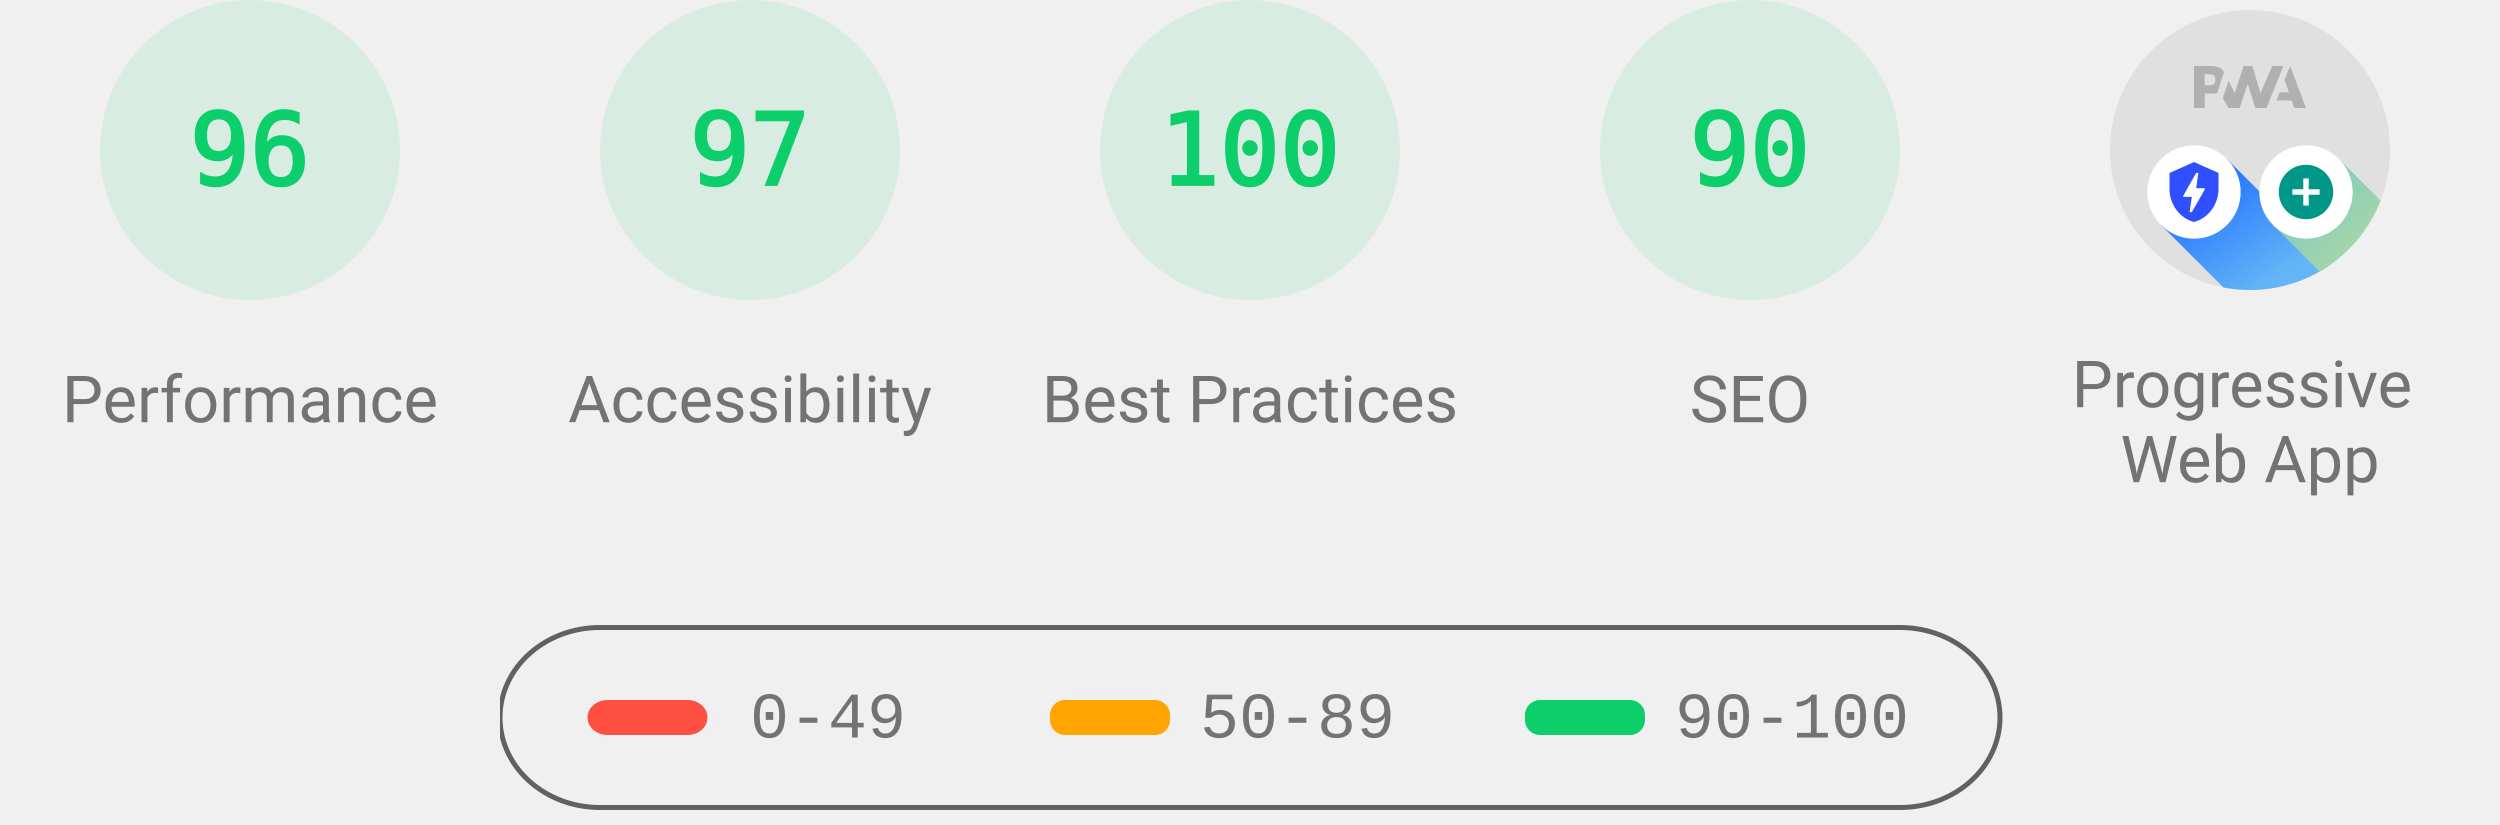
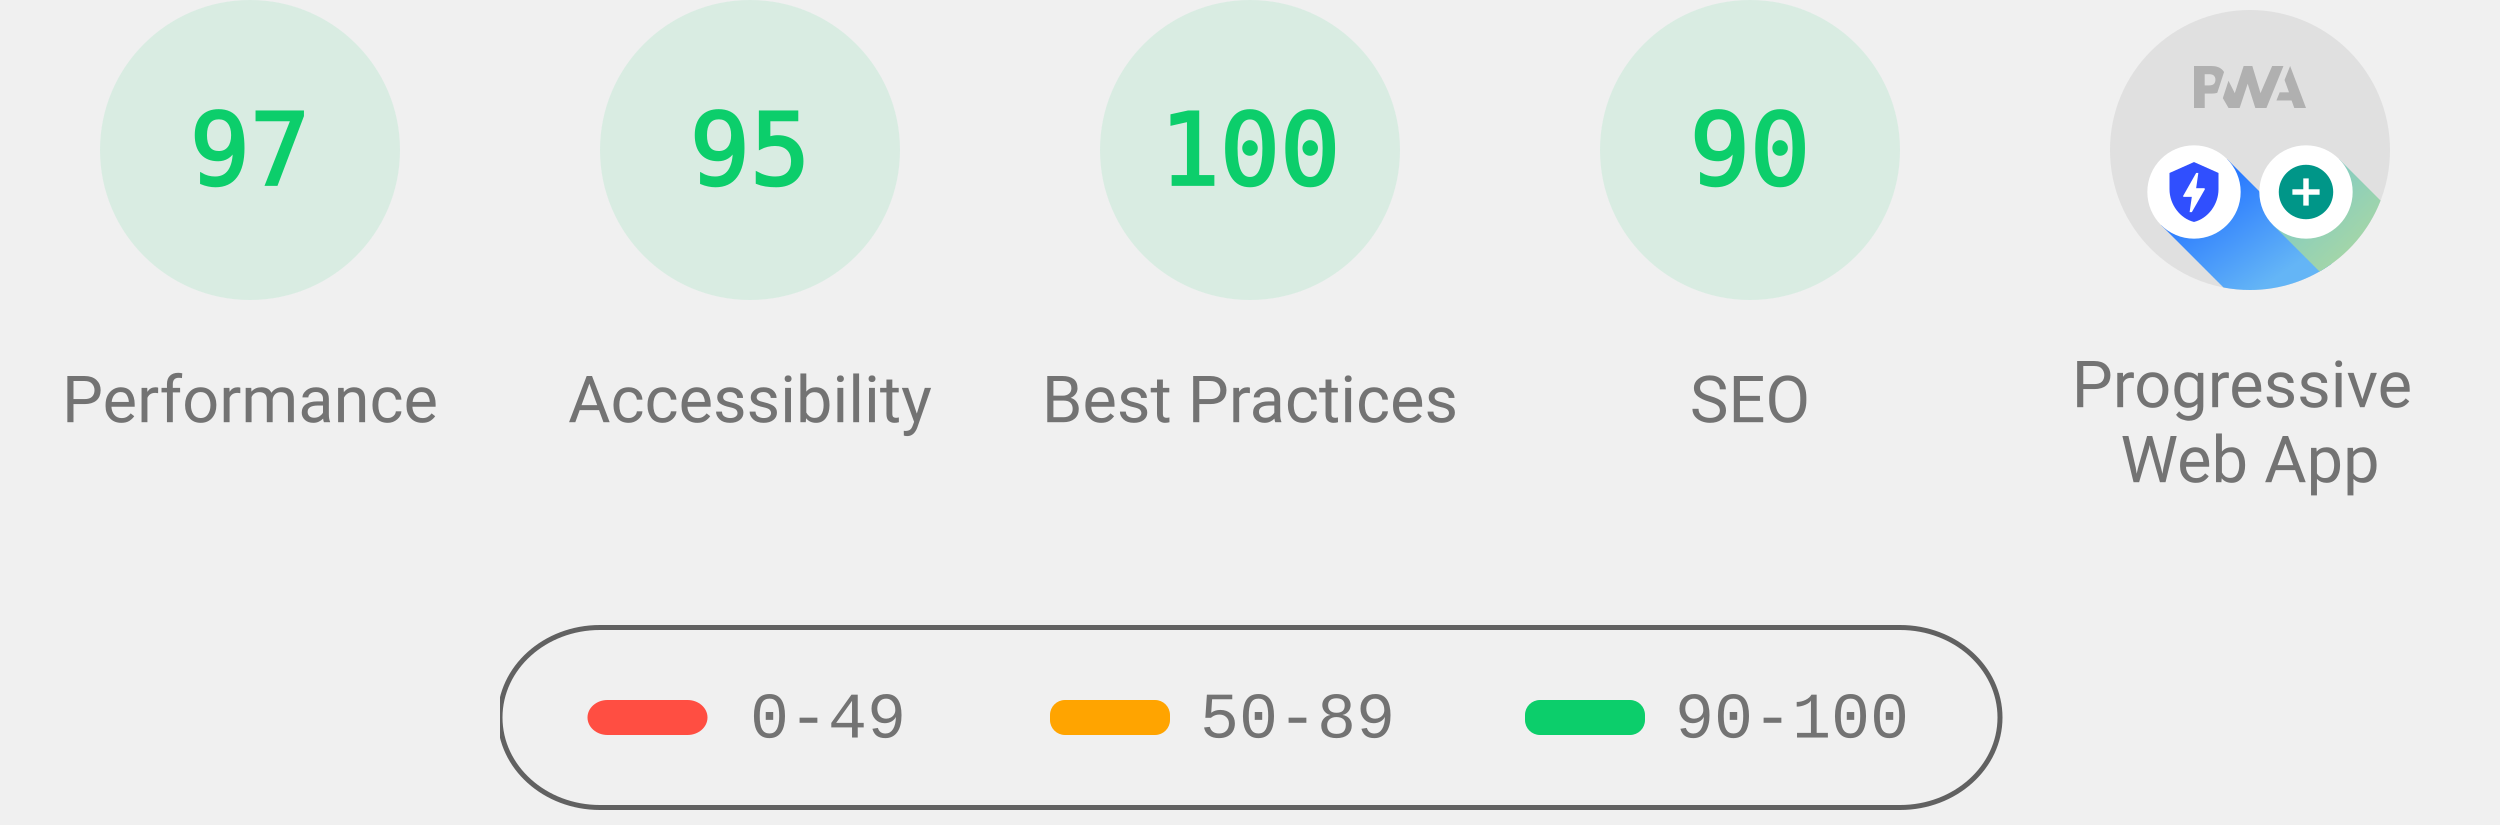
<svg xmlns="http://www.w3.org/2000/svg" class="theme--agnostic" fill="none" width="1000" height="330">
  <style>
			.gauge-base {
				opacity: 0.1
			}

			.gauge-arc {
				fill: none;
				animation-delay: 250ms;
				stroke-linecap: round;
				transform: rotate(-90deg);
				transform-origin: 100px 60px;
				animation: load-gauge 1s ease forwards
			}

			.guage-text {
				font-size: 40px;
				font-family: monospace;
				text-align: center
			}

			.guage-red {
				color: #ff4e42;
				fill: #ff4e42;
				stroke: #ff4e42
			}
			.guage-orange {
				color: #ffa400;
				fill: #ffa400;
				stroke: #ffa400
			}
			.guage-green {
				color: #0cce6b;
				fill: #0cce6b;
				stroke: #0cce6b
			}
			.theme--agnostic .guage-undefined {
				color: #5c5c5c;
				fill: #5c5c5c;
				stroke: #5c5c5c
			}
			.theme--light .guage-undefined {
				color: #1e1e1e;
				fill: #1e1e1e;
				stroke: #1e1e1e
			}
			.theme--dark .guage-undefined {
				color: #f5f5f5;
				fill: #f5f5f5;
				stroke: #f5f5f5
			}

			.guage-title {
				stroke: none;
				font-size: 26px;
				line-height: 26px;
				font-family: Roboto, Halvetica, Arial, sans-serif
			}
			.metric.guage-title {
				font-family: 'Courier New', Courier, monospace
			}
			.theme--agnostic .guage-title {
				color: #737373;
				fill: #737373
			}
			.theme--light .guage-title {
				color: #212121;
				fill: #212121
			}
			.theme--dark .guage-title {
				color: #f5f5f5;
				fill: #f5f5f5
			}

			@keyframes load-gauge {
				from {
					stroke-dasharray: 0 352.858
				}
			}
			.lh-gauge--pwa__disc {
				fill: #e0e0e0
			}
			.lh-gauge--pwa__logo {
				position: relative;
				fill: #b0b0b0
			}
			.lh-gauge--pwa__invisible {
				display: none
			}
			.lh-gauge--pwa__visible {
				display: inline
			}
			.guage-invisible {
				display: none
			}
			.lh-gauge--pwa__logo--primary-color {
				fill: #304ffe
			}
			.theme--agnostic .lh-gauge--pwa__logo--secondary-color {
				fill: #787878
			}
			.theme--light .lh-gauge--pwa__logo--secondary-color {
				fill: #3d3d3d
			}
			.theme--dark .lh-gauge--pwa__logo--secondary-color {
				fill: #d8b6b6
			}
			.theme--light #svg_2 {
				stroke: #00000022
			}
			.theme--agnostic #svg_2 {
				stroke: #616161
			}
			.theme--light #svg_2 {
				stroke: #00000022
			}
			.theme--dark #svg_2 {
				stroke: #f5f5f566
			}
		</style>
  <svg class="guage-div guage-perf guage-green" viewBox="0 0 200 200" width="200" height="200" x="0" y="0">
    <circle class="gauge-base" r="56" cx="100" cy="60" stroke-width="8" />
-     <circle class="gauge-arc guage-arc-1" r="56" cx="100" cy="60" stroke-width="8" style="stroke-dasharray: 337.784, 351.858;" />
-     <text class="guage-text" x="100px" y="60px" alignment-baseline="central" dominant-baseline="central" text-anchor="middle">96</text>
+     <circle class="gauge-arc guage-arc-1" r="56" cx="100" cy="60" stroke-width="8" style="stroke-dasharray: 341.302, 351.858;" />
+     <text class="guage-text" x="100px" y="60px" alignment-baseline="central" dominant-baseline="central" text-anchor="middle">97</text>
    <text class="guage-title" x="100px" y="160px" alignment-baseline="central" dominant-baseline="central" text-anchor="middle">Performance</text>
  </svg>,<svg class="guage-div guage-perf guage-green" viewBox="0 0 200 200" width="200" height="200" x="200" y="0">
    <circle class="gauge-base" r="56" cx="100" cy="60" stroke-width="8" />
-     <circle class="gauge-arc guage-arc-1" r="56" cx="100" cy="60" stroke-width="8" style="stroke-dasharray: 341.302, 351.858;" />
-     <text class="guage-text" x="100px" y="60px" alignment-baseline="central" dominant-baseline="central" text-anchor="middle">97</text>
+     <circle class="gauge-arc guage-arc-1" r="56" cx="100" cy="60" stroke-width="8" style="stroke-dasharray: 334.265, 351.858;" />
+     <text class="guage-text" x="100px" y="60px" alignment-baseline="central" dominant-baseline="central" text-anchor="middle">95</text>
    <text class="guage-title" x="100px" y="160px" alignment-baseline="central" dominant-baseline="central" text-anchor="middle">Accessibility</text>
  </svg>,<svg class="guage-div guage-perf guage-green" viewBox="0 0 200 200" width="200" height="200" x="400" y="0">
    <circle class="gauge-base" r="56" cx="100" cy="60" stroke-width="8" />
    <circle class="gauge-arc guage-arc-1" r="56" cx="100" cy="60" stroke-width="8" style="stroke-dasharray: 351.858, 351.858;" />
    <text class="guage-text" x="100px" y="60px" alignment-baseline="central" dominant-baseline="central" text-anchor="middle">100</text>
    <text class="guage-title" x="100px" y="160px" alignment-baseline="central" dominant-baseline="central" text-anchor="middle">Best Practices</text>
  </svg>,<svg class="guage-div guage-perf guage-green" viewBox="0 0 200 200" width="200" height="200" x="600" y="0">
    <circle class="gauge-base" r="56" cx="100" cy="60" stroke-width="8" />
    <circle class="gauge-arc guage-arc-1" r="56" cx="100" cy="60" stroke-width="8" style="stroke-dasharray: 316.672, 351.858;" />
    <text class="guage-text" x="100px" y="60px" alignment-baseline="central" dominant-baseline="central" text-anchor="middle">90</text>
    <text class="guage-title" x="100px" y="160px" alignment-baseline="central" dominant-baseline="central" text-anchor="middle">SEO</text>
  </svg>,<svg class="guage-div guage-pwa" viewBox="0 0 200 200" width="200" height="200" x="800" y="0">
    <svg viewBox="0 0 60 60" width="112" height="112" x="44" y="4">
      <defs>
        <linearGradient id="lh-gauge--pwa__check-circle__gradient-0" x1="50%" y1="0%" x2="50%" y2="100%">
          <stop stop-color="#00C852" offset="0%" />
          <stop stop-color="#009688" offset="100%" />
        </linearGradient>
        <linearGradient id="lh-gauge--pwa__installable__shadow-gradient-0" x1="76.056%" x2="24.111%" y1="82.995%" y2="24.735%">
          <stop stop-color="#A5D6A7" offset="0%" />
          <stop stop-color="#80CBC4" offset="100%" />
        </linearGradient>
        <linearGradient id="lh-gauge--pwa__fast-reliable__shadow-gradient-0" x1="76.056%" y1="82.995%" x2="25.678%" y2="26.493%">
          <stop stop-color="#64B5F6" offset="0%" />
          <stop stop-color="#2979FF" offset="100%" />
        </linearGradient>
        <g id="lh-gauge--pwa__fast-reliable-badge-0">
          <circle fill="#FFFFFF" cx="10" cy="10" r="10" />
          <path fill="#304FFE" d="M10 3.58l5.25 2.34v3.5c0 3.23-2.24 6.26-5.25 7-3.01-.74-5.25-3.77-5.25-7v-3.5L10 3.58zm-.47 10.74l2.76-4.83.03-.07c.04-.08 0-.24-.22-.24h-1.64l.47-3.26h-.47l-2.7 4.77c-.02.01.05-.1-.04.05-.09.16-.1.31.18.31h1.63l-.47 3.27h.47z" />
        </g>
        <g id="lh-gauge--pwa__installable-badge-0">
          <circle fill="#FFFFFF" cx="10" cy="10" r="10" />
          <path fill="#009688" d="M10 4.167A5.835 5.835 0 0 0 4.167 10 5.835 5.835 0 0 0 10 15.833 5.835 5.835 0 0 0 15.833 10 5.835 5.835 0 0 0 10 4.167zm2.917 6.416h-2.334v2.334H9.417v-2.334H7.083V9.417h2.334V7.083h1.166v2.334h2.334v1.166z" />
        </g>
      </defs>
      <g stroke="none" fill-rule="nonzero">
        <circle class="lh-gauge--pwa__disc" cx="30" cy="30" r="30" />
        <g class="lh-gauge--pwa__logo">
          <path d="M35.66 19.39l.7-1.75h2L37.4 15 38.6 12l3.4 9h-2.51l-.58-1.61z" />
          <path d="M33.52 21l3.65-9h-2.42l-2.5 5.82L30.5 12h-1.86l-1.9 5.82-1.35-2.65-1.21 3.72L25.4 21h2.38l1.72-5.2 1.64 5.2z" />
          <path fill-rule="nonzero" d="M20.3 17.91h1.48c.45 0 .85-.05 1.2-.15l.39-1.18 1.07-3.3a2.64 2.64 0 0 0-.28-.37c-.55-.6-1.36-.91-2.42-.91H18v9h2.3V17.9zm1.96-3.84c.22.22.33.5.33.87 0 .36-.1.65-.29.87-.2.23-.59.35-1.15.35h-.86v-2.41h.87c.52 0 .89.1 1.1.32z" />
        </g>
        <rect class="lh-gauge--pwa__component lh-gauge--pwa__na-line lh-gauge--pwa__invisible" fill="#FFFFFF" x="20" y="32" width="20" height="4" rx="2" />
        <g class="lh-gauge--pwa__component lh-gauge--pwa__fast-reliable-badge lh-gauge--pwa__invisible" transform="translate(20, 29)">
          <path fill="url(#lh-gauge--pwa__fast-reliable__shadow-gradient-0)" d="M33.63 19.49A30 30 0 0 1 16.2 30.36L3 17.14 17.14 3l16.49 16.49z" />
          <use href="#lh-gauge--pwa__fast-reliable-badge-0" />
        </g>
        <g class="lh-gauge--pwa__component lh-gauge--pwa__installable-badge lh-gauge--pwa__invisible" transform="translate(20, 29)">
          <path fill="url(#lh-gauge--pwa__installable__shadow-gradient-0)" d="M33.629 19.487c-4.272 5.453-10.391 9.39-17.415 10.869L3 17.142 17.142 3 33.63 19.487z" />
          <use href="#lh-gauge--pwa__installable-badge-0" />
        </g>
        <g class="lh-gauge--pwa__component lh-gauge--pwa__fast-reliable-installable-badges lh-gauge--pwa__visible">
          <g transform="translate(8, 29)">
            <path fill="url(#lh-gauge--pwa__fast-reliable__shadow-gradient-0)" d="M16.321 30.463L3 17.143 17.142 3l22.365 22.365A29.864 29.864 0 0 1 22 31c-1.942 0-3.84-.184-5.679-.537z" />
            <use href="#lh-gauge--pwa__fast-reliable-badge-0" />
          </g>
          <g transform="translate(32, 29)">
            <path fill="url(#lh-gauge--pwa__installable__shadow-gradient-0)" d="M25.982 11.84a30.107 30.107 0 0 1-13.08 15.203L3 17.143 17.142 3l8.84 8.84z" />
            <use href="#lh-gauge--pwa__installable-badge-0" />
          </g>
        </g>
        <g class="lh-gauge--pwa__component lh-gauge--pwa__check-circle lh-gauge--pwa__invisible" transform="translate(18, 28)">
          <circle fill="#FFFFFF" cx="12" cy="12" r="12" />
          <path fill="url(#lh-gauge--pwa__check-circle__gradient-0)" d="M12 2a10 10 0 1 0 0 20 10 10 0 0 0 0-20zm-2 15l-5-5 1.41-1.41L10 14.17l7.59-7.59L19 8l-9 9z" />
        </g>
      </g>
    </svg>
    <text class="guage-title" y="160px" alignment-baseline="central" dominant-baseline="central" text-anchor="middle">
      <tspan x="100px" dy="-6px">Progressive</tspan>
      <tspan x="100px" dy="30px">Web App</tspan>
    </text>
  </svg>
  <svg width="604" height="76" x="200" y="250">
    <g>
      <rect fill="none" id="canvas_background" height="80" width="604" y="-1" x="-1" />
      <g display="none" overflow="visible" y="0" x="0" height="100%" width="100%" id="canvasGrid">
        <rect fill="url(#gridpattern)" stroke-width="0" y="0" x="0" height="100%" width="100%" />
      </g>
    </g>
    <g>
      <rect fill-opacity="0" stroke-width="2" rx="40" id="svg_2" height="72" width="600" y="1" x="0" fill="#000000" />
      <rect stroke="#000" rx="8" id="svg_3" height="14" width="48" y="30" x="35" stroke-opacity="null" stroke-width="0" fill="#ff4e42" />
      <rect stroke="#000" rx="6" id="svg_4" height="14" width="48" y="30" x="220" stroke-opacity="null" stroke-width="0" fill="#ffa400" />
      <rect stroke="#000" rx="6" id="svg_5" height="14" width="48" y="30" x="410" stroke-opacity="null" stroke-width="0" fill="#0cce6b" />
      <text class="metric guage-title" xml:space="preserve" text-anchor="start" font-size="26" id="svg_6" y="45" x="100" stroke-opacity="null" stroke-width="0" stroke="#000">0-49</text>
      <text class="metric guage-title" xml:space="preserve" text-anchor="start" font-size="26" id="svg_7" y="45" x="280" stroke-opacity="null" stroke-width="0" stroke="#000">50-89</text>
      <text class="metric guage-title" xml:space="preserve" text-anchor="start" font-size="26" id="svg_8" y="45" x="470" stroke-opacity="null" stroke-width="0" stroke="#000">90-100</text>
    </g>
  </svg>
</svg>
